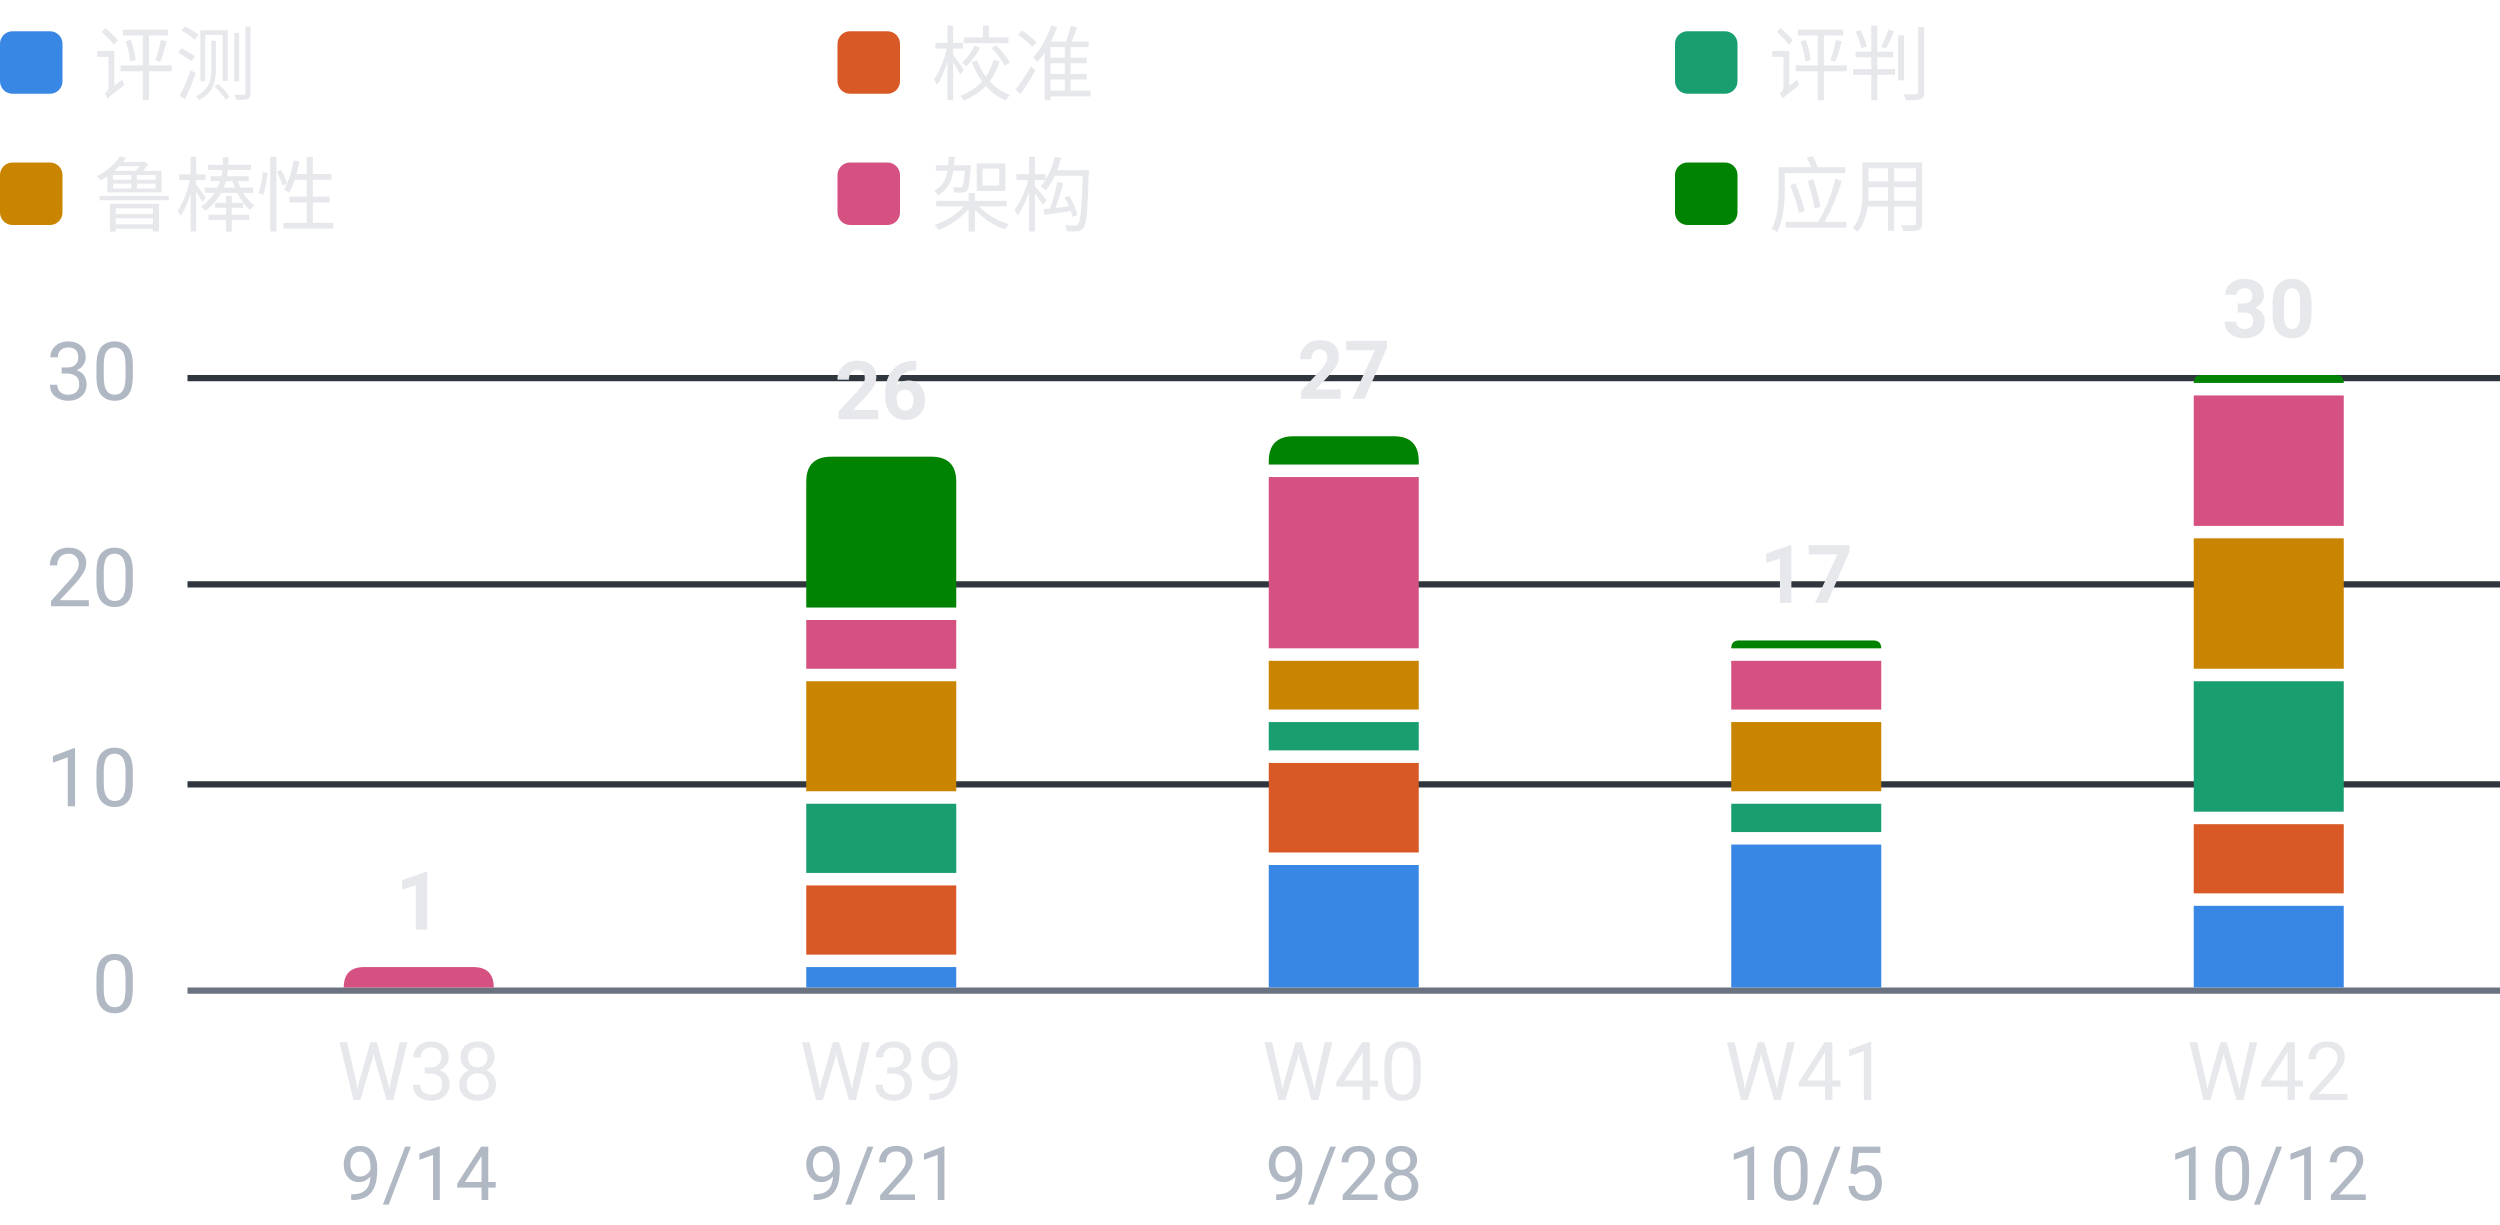
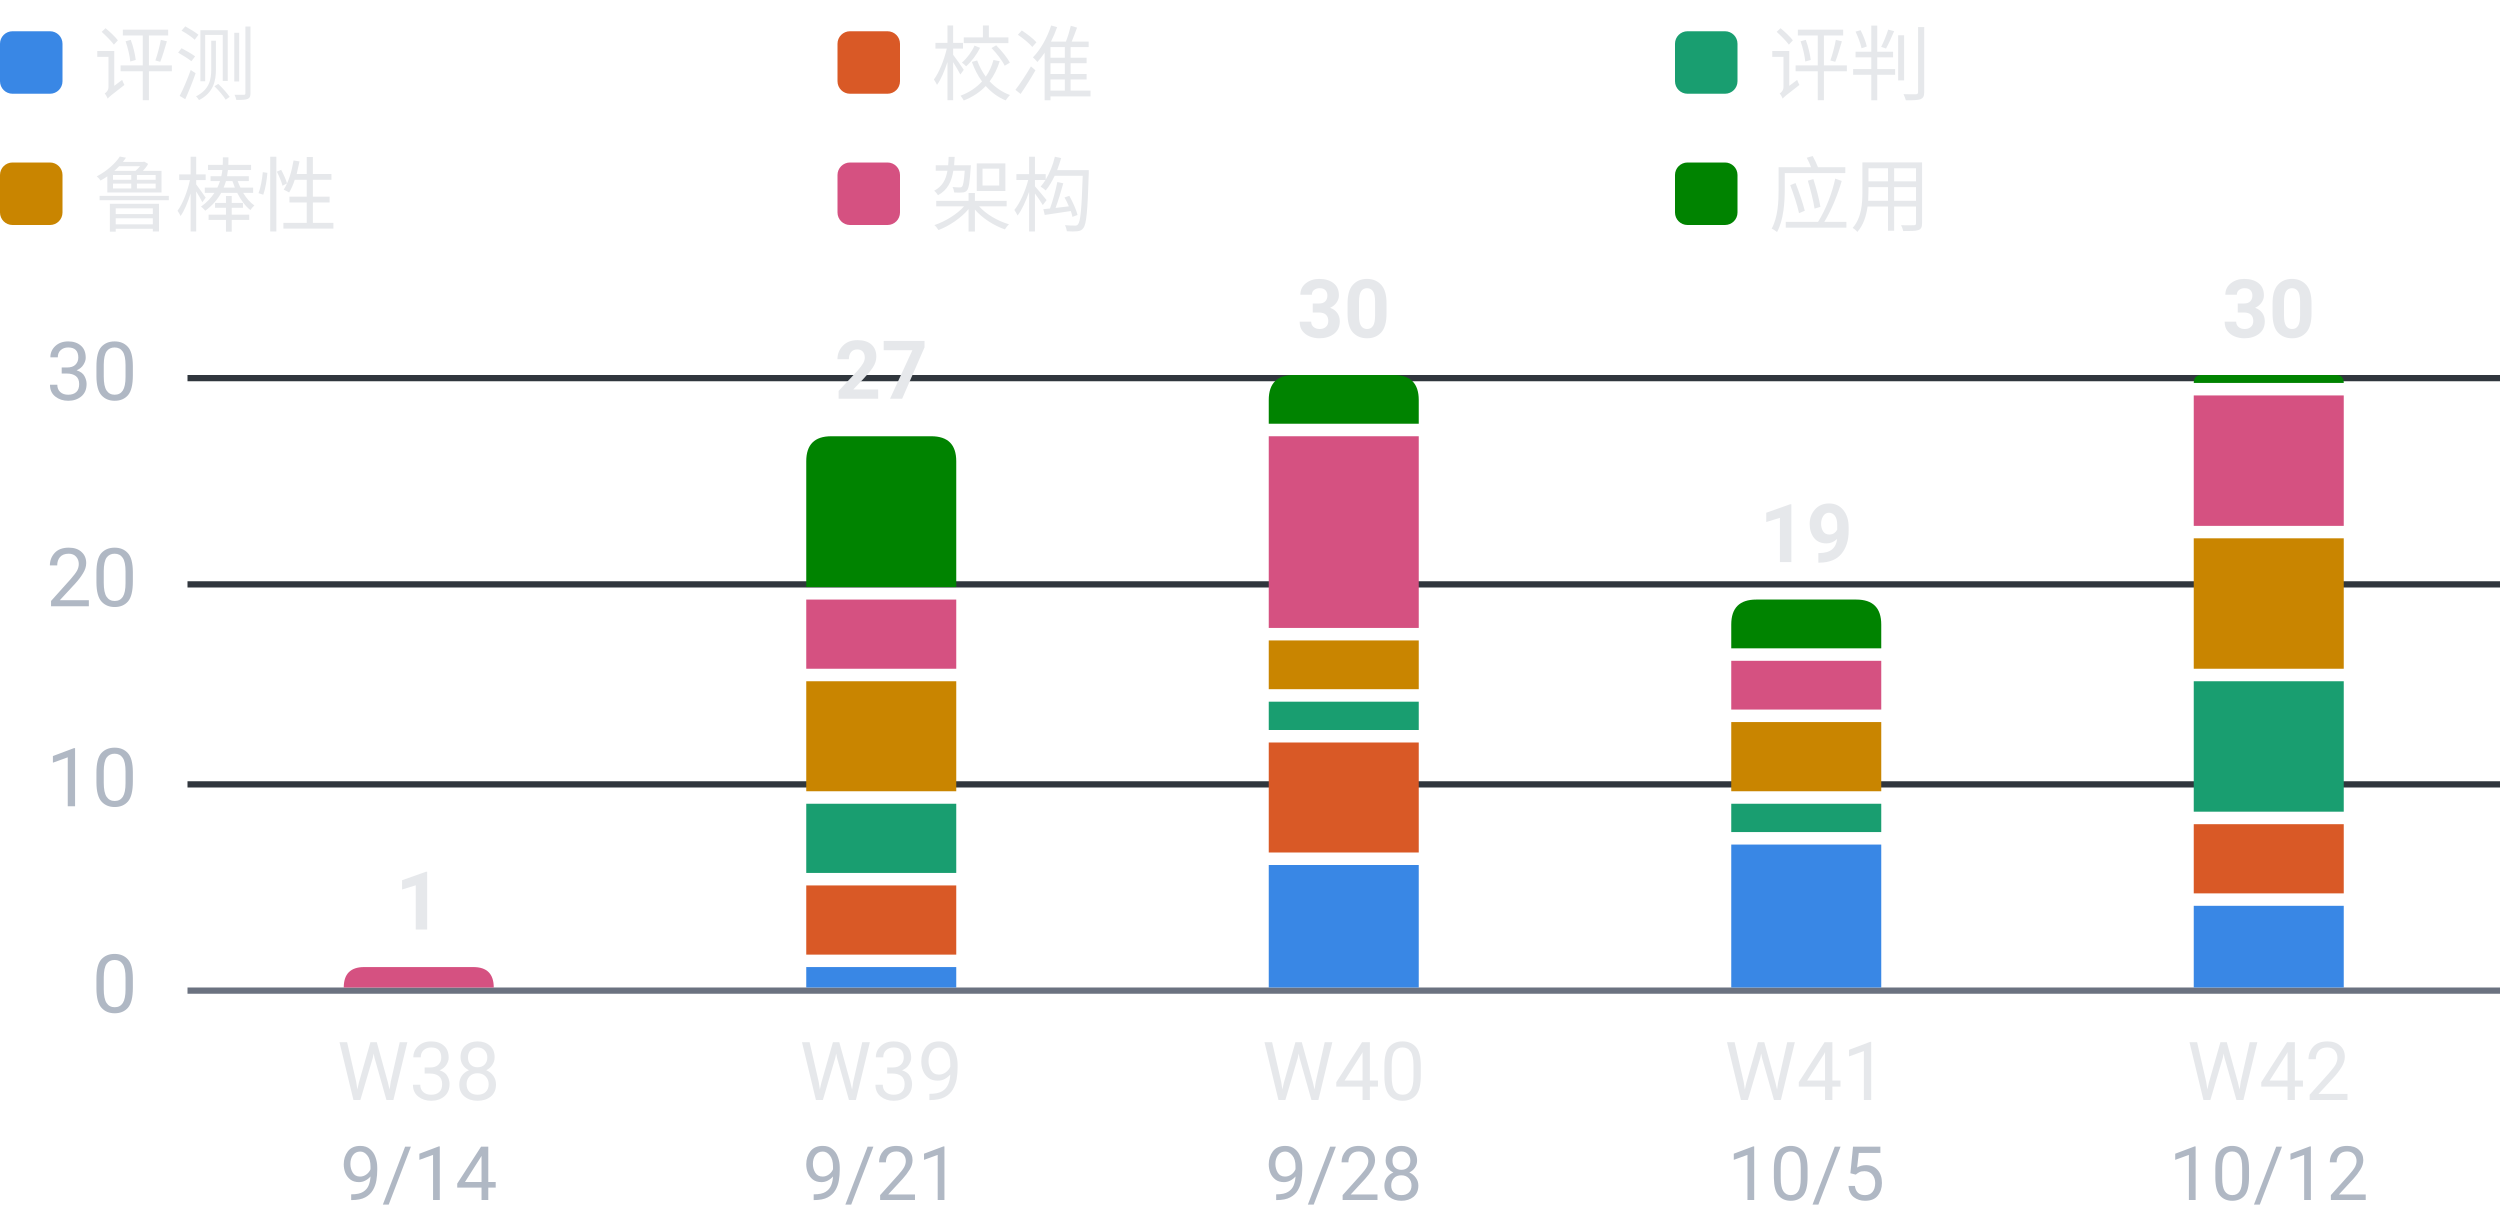
<svg xmlns="http://www.w3.org/2000/svg" viewBox="0 0 400 196" width="400" height="196" role="img" aria-labelledby="chart-title chart-desc" font-family="system-ui, -apple-system, &quot;Segoe UI&quot;, Roboto, &quot;Helvetica Neue&quot;, Arial, &quot;PingFang SC&quot;, &quot;Microsoft YaHei&quot;, sans-serif" font-size="13">
  <rect x="0" y="5" width="10" height="10" rx="2" fill="#3987e5" />
  <text x="15" y="15" fill="#e6e8eb">评测</text>
  <rect x="134" y="5" width="10" height="10" rx="2" fill="#d95926" />
  <text x="149" y="15" fill="#e6e8eb">校准</text>
  <rect x="268" y="5" width="10" height="10" rx="2" fill="#199e70" />
  <text x="283" y="15" fill="#e6e8eb">评判</text>
  <rect x="0" y="26" width="10" height="10" rx="2" fill="#c98500" />
  <text x="15" y="36" fill="#e6e8eb">鲁棒性</text>
  <rect x="134" y="26" width="10" height="10" rx="2" fill="#d55181" />
  <text x="149" y="36" fill="#e6e8eb">架构</text>
  <rect x="268" y="26" width="10" height="10" rx="2" fill="#008300" />
  <text x="283" y="36" fill="#e6e8eb">应用</text>
  <line x1="30" x2="400" y1="158.5" y2="158.5" stroke="#6b7280" stroke-width="1" />
  <text x="22" y="162" text-anchor="end" fill="#b0b8c4">0</text>
  <line x1="30" x2="400" y1="125.5" y2="125.5" stroke="#30363d" stroke-width="1" />
  <text x="22" y="129" text-anchor="end" fill="#b0b8c4">10</text>
  <line x1="30" x2="400" y1="93.5" y2="93.5" stroke="#30363d" stroke-width="1" />
  <text x="22" y="97" text-anchor="end" fill="#b0b8c4">20</text>
  <line x1="30" x2="400" y1="60.5" y2="60.5" stroke="#30363d" stroke-width="1" />
  <text x="22" y="64" text-anchor="end" fill="#b0b8c4">30</text>
  <path d="M55 158V158Q55 154.73 58.27 154.73H75.73Q79 154.73 79 158V158Z" fill="#d55181" />
  <text x="67" y="148.73" text-anchor="middle" font-weight="600" fill="#e6e8eb">1</text>
  <text x="67" y="176" text-anchor="middle" fill="#e6e8eb">W38</text>
  <text x="67" y="192" text-anchor="middle" font-size="12" fill="#b0b8c4">9/14</text>
  <rect x="129" y="154.73" width="24" height="3.27" fill="#3987e5" />
  <rect x="129" y="141.67" width="24" height="11.07" fill="#d95926" />
  <rect x="129" y="128.6" width="24" height="11.07" fill="#199e70" />
  <rect x="129" y="109" width="24" height="17.6" fill="#c98500" />
-   <rect x="129" y="99.2" width="24" height="7.8" fill="#d55181" />
-   <path d="M129 97.2V77.07Q129 73.07 133 73.07H149Q153 73.07 153 77.07V97.2Z" fill="#008300" />
-   <text x="141" y="67.07" text-anchor="middle" font-weight="600" fill="#e6e8eb">26</text>
+   <rect x="129" y="95.93" width="24" height="11.07" fill="#d55181" />
+   <path d="M129 93.93V73.8Q129 69.8 133 69.8H149Q153 69.8 153 73.8V93.93Z" fill="#008300" />
+   <text x="141" y="63.8" text-anchor="middle" font-weight="600" fill="#e6e8eb">27</text>
  <text x="141" y="176" text-anchor="middle" fill="#e6e8eb">W39</text>
  <text x="141" y="192" text-anchor="middle" font-size="12" fill="#b0b8c4">9/21</text>
  <rect x="203" y="138.4" width="24" height="19.6" fill="#3987e5" />
-   <rect x="203" y="122.07" width="24" height="14.33" fill="#d95926" />
-   <rect x="203" y="115.53" width="24" height="4.53" fill="#199e70" />
-   <rect x="203" y="105.73" width="24" height="7.8" fill="#c98500" />
-   <rect x="203" y="76.33" width="24" height="27.4" fill="#d55181" />
-   <path d="M203 74.33V73.8Q203 69.8 207 69.8H223Q227 69.8 227 73.8V74.33Z" fill="#008300" />
-   <text x="215" y="63.8" text-anchor="middle" font-weight="600" fill="#e6e8eb">27</text>
+   <rect x="203" y="118.8" width="24" height="17.6" fill="#d95926" />
+   <rect x="203" y="112.27" width="24" height="4.53" fill="#199e70" />
+   <rect x="203" y="102.47" width="24" height="7.8" fill="#c98500" />
+   <rect x="203" y="69.8" width="24" height="30.67" fill="#d55181" />
+   <path d="M203 67.8V64Q203 60 207 60H223Q227 60 227 64V67.8Z" fill="#008300" />
+   <text x="215" y="54" text-anchor="middle" font-weight="600" fill="#e6e8eb">30</text>
  <text x="215" y="176" text-anchor="middle" fill="#e6e8eb">W40</text>
  <text x="215" y="192" text-anchor="middle" font-size="12" fill="#b0b8c4">9/28</text>
  <rect x="277" y="135.13" width="24" height="22.87" fill="#3987e5" />
  <rect x="277" y="128.6" width="24" height="4.53" fill="#199e70" />
  <rect x="277" y="115.53" width="24" height="11.07" fill="#c98500" />
  <rect x="277" y="105.73" width="24" height="7.8" fill="#d55181" />
-   <path d="M277 103.73V103.73Q277 102.47 278.27 102.47H299.73Q301 102.47 301 103.73V103.73Z" fill="#008300" />
-   <text x="289" y="96.47" text-anchor="middle" font-weight="600" fill="#e6e8eb">17</text>
+   <path d="M277 103.73V99.93Q277 95.93 281 95.93H297Q301 95.93 301 99.93V103.73Z" fill="#008300" />
+   <text x="289" y="89.93" text-anchor="middle" font-weight="600" fill="#e6e8eb">19</text>
  <text x="289" y="176" text-anchor="middle" fill="#e6e8eb">W41</text>
  <text x="289" y="192" text-anchor="middle" font-size="12" fill="#b0b8c4">10/5</text>
  <rect x="351" y="144.93" width="24" height="13.07" fill="#3987e5" />
  <rect x="351" y="131.87" width="24" height="11.07" fill="#d95926" />
  <rect x="351" y="109" width="24" height="20.87" fill="#199e70" />
  <rect x="351" y="86.13" width="24" height="20.87" fill="#c98500" />
  <rect x="351" y="63.27" width="24" height="20.87" fill="#d55181" />
  <path d="M351 61.27V61.27Q351 60 352.27 60H373.73Q375 60 375 61.27V61.27Z" fill="#008300" />
  <text x="363" y="54" text-anchor="middle" font-weight="600" fill="#e6e8eb">30</text>
  <text x="363" y="176" text-anchor="middle" fill="#e6e8eb">W42</text>
  <text x="363" y="192" text-anchor="middle" font-size="12" fill="#b0b8c4">10/12</text>
</svg>
